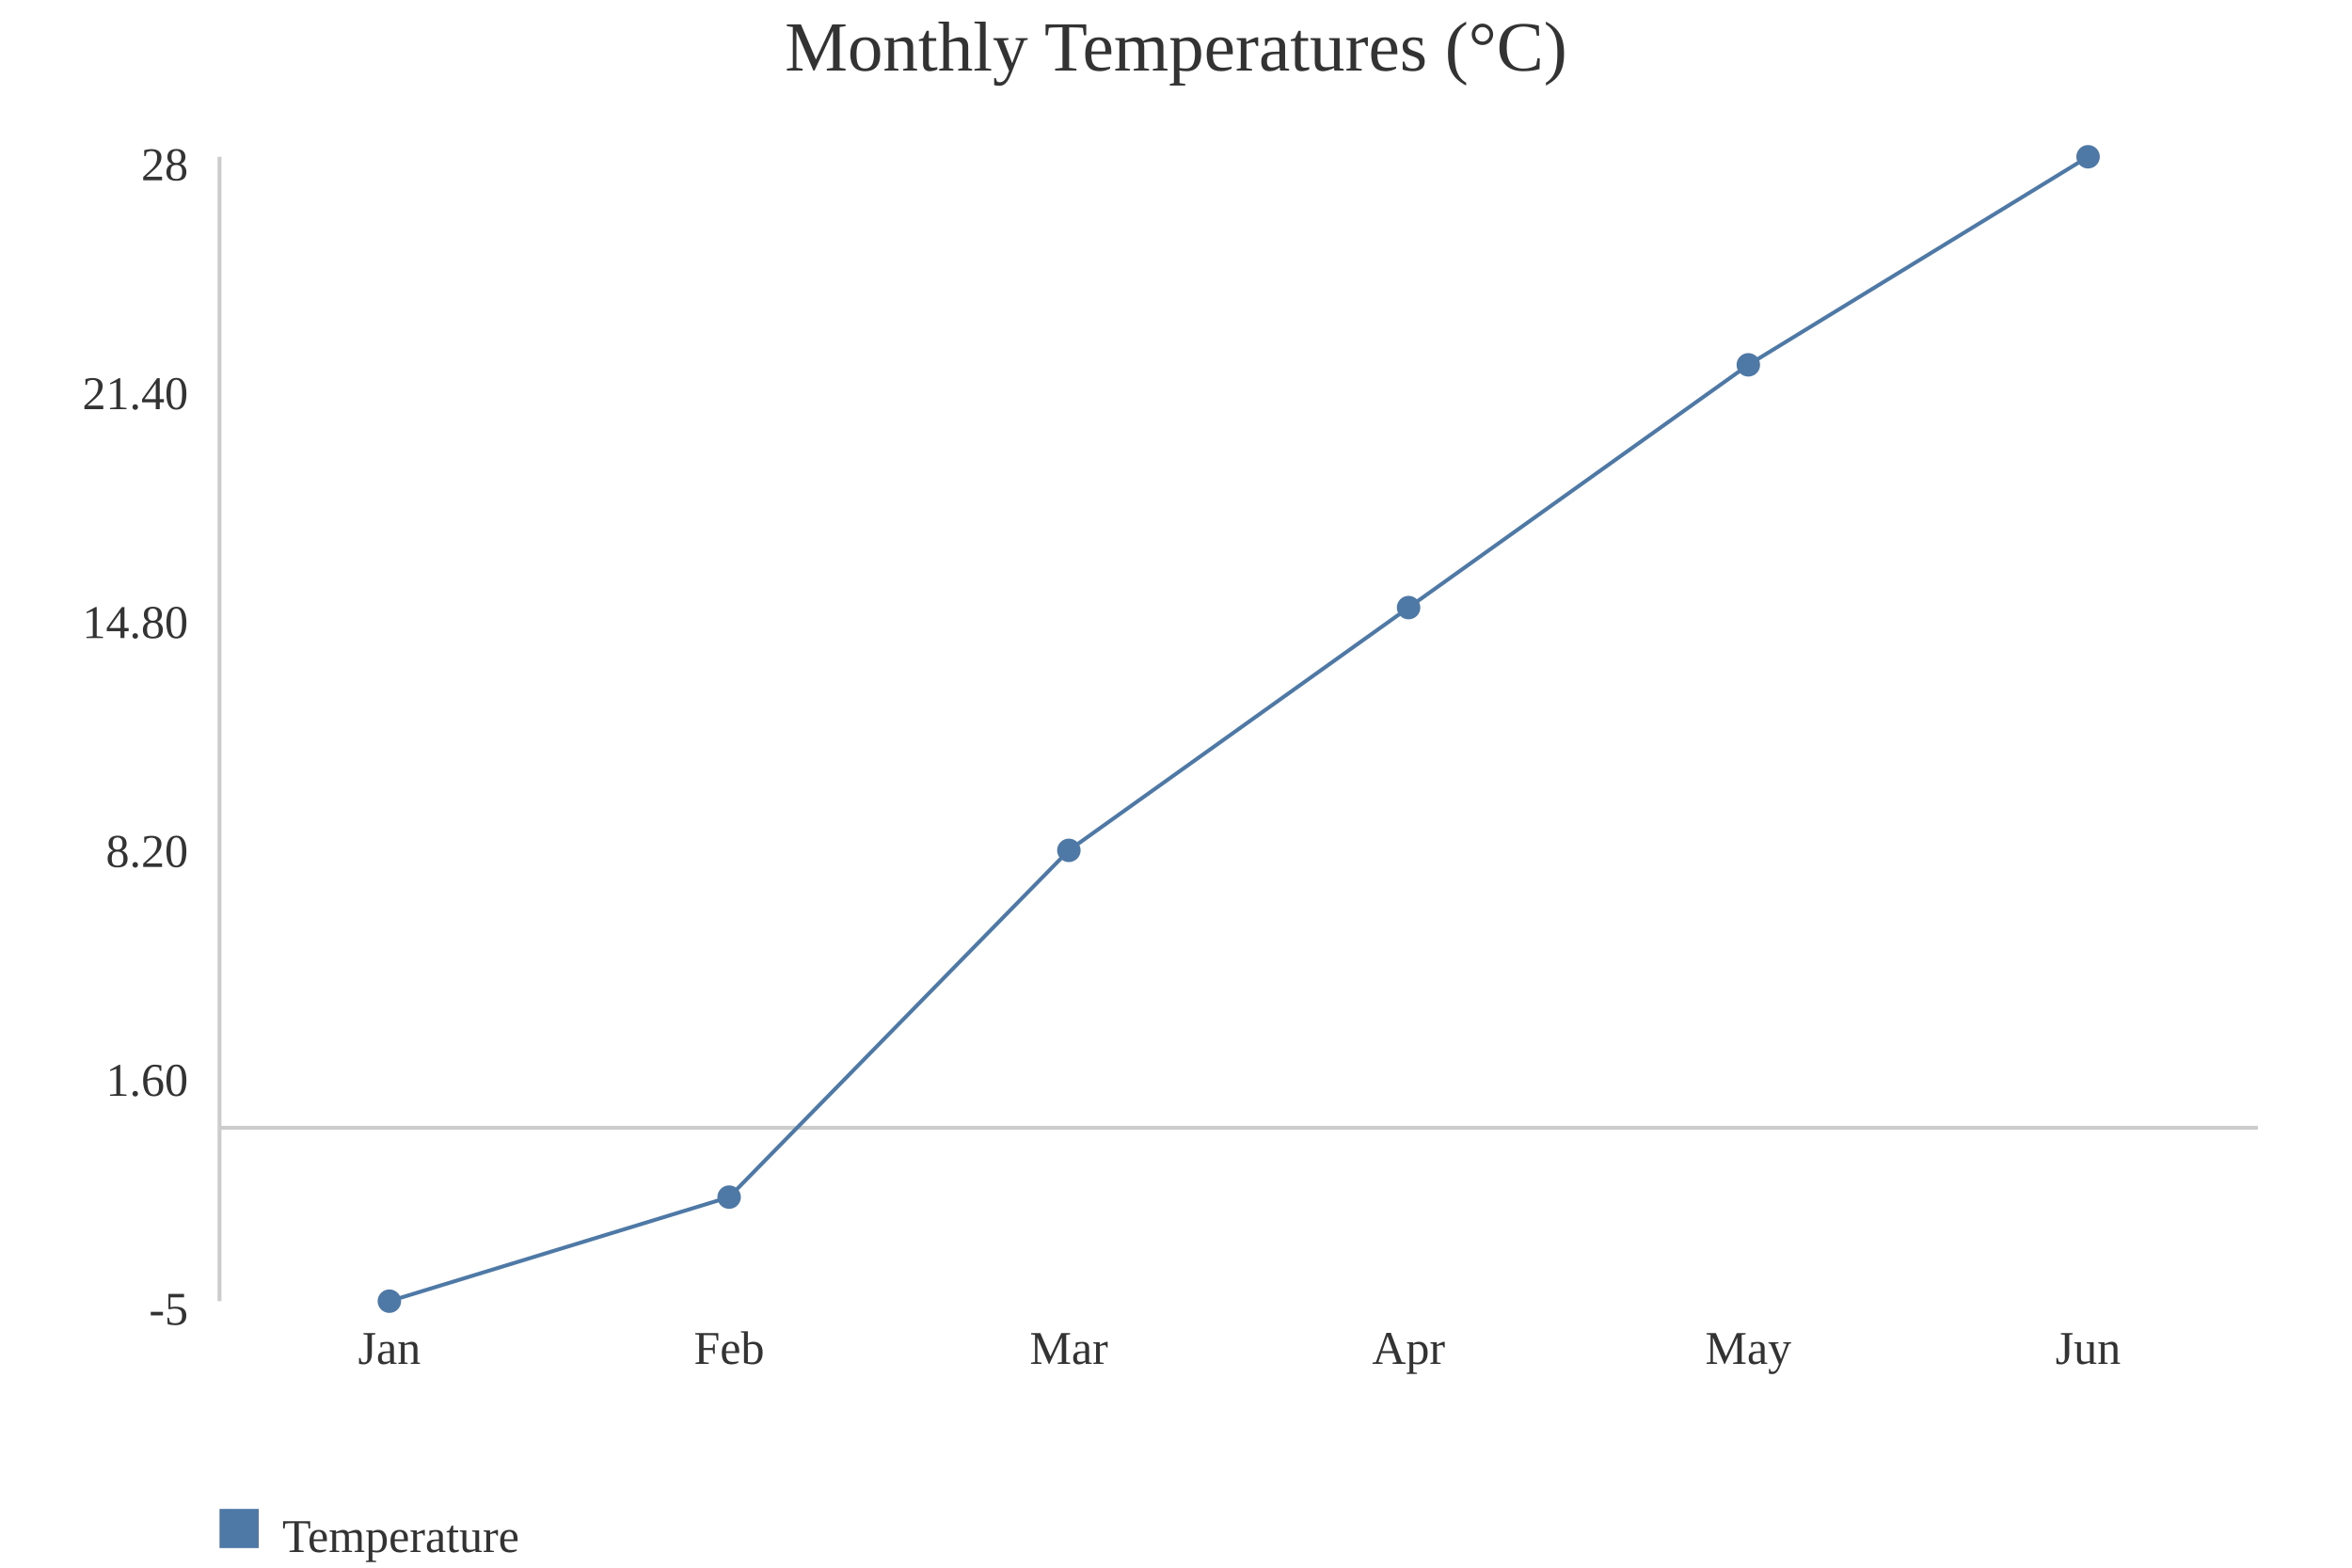
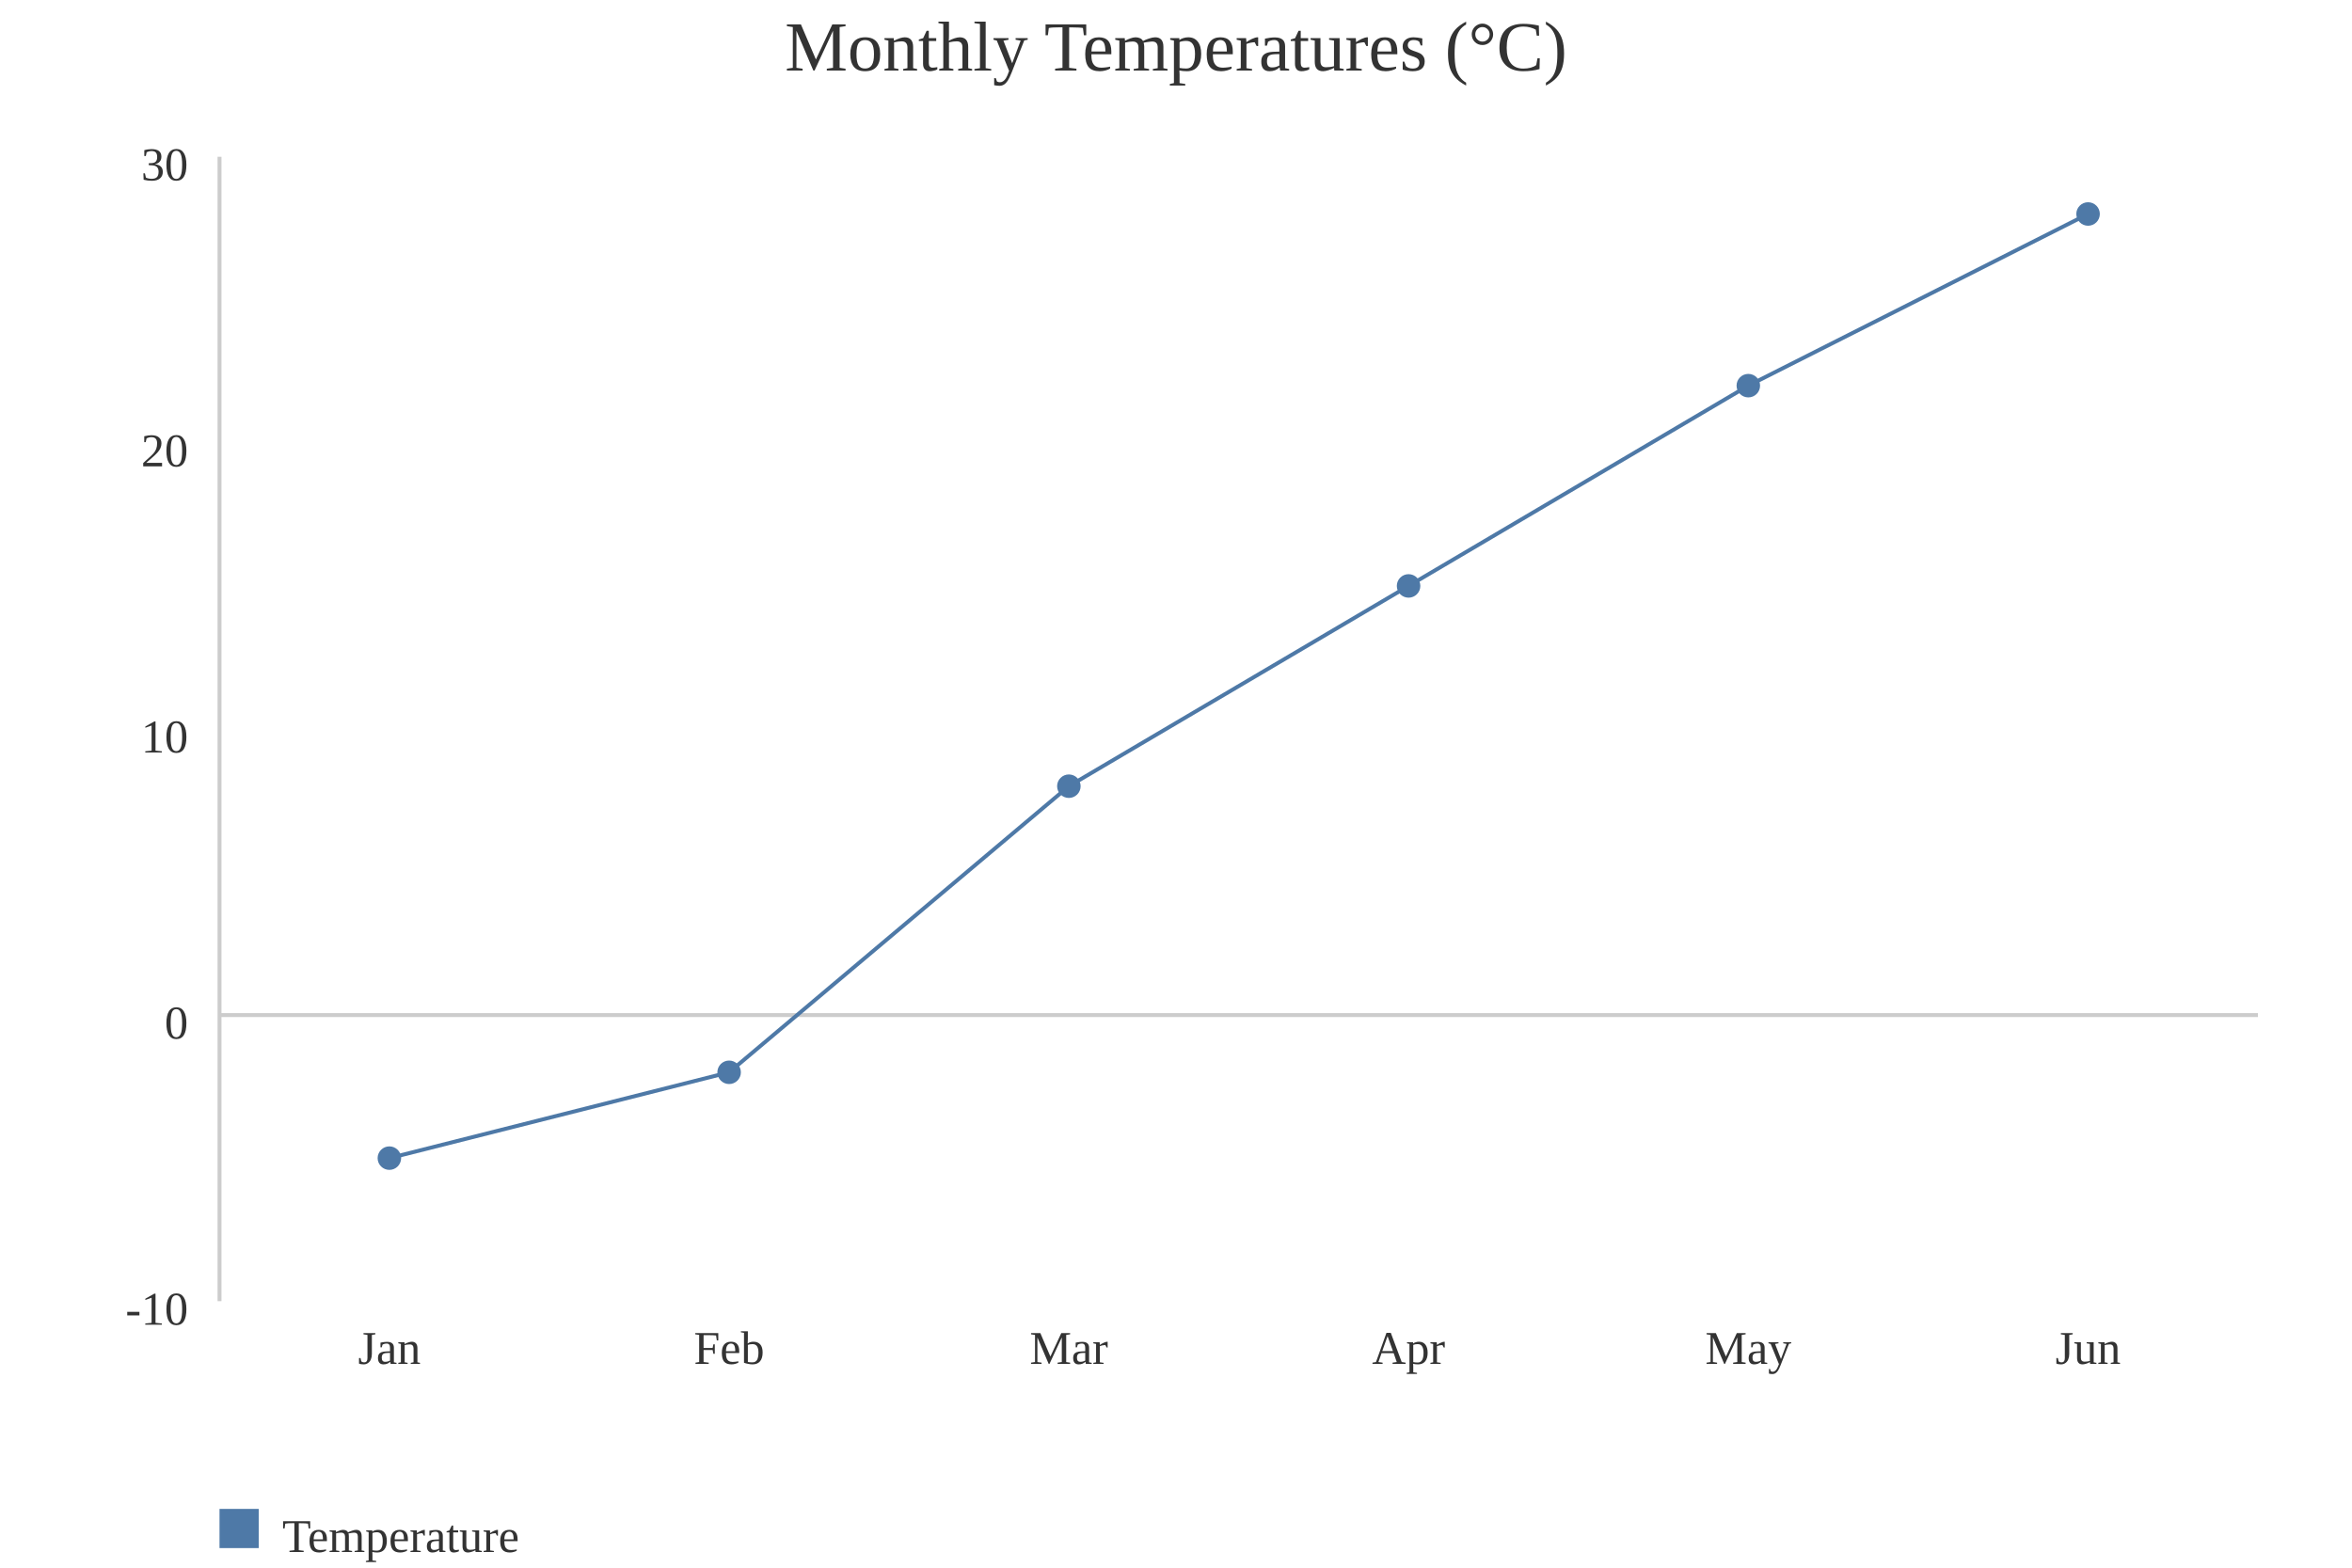
<svg xmlns="http://www.w3.org/2000/svg" height="400" viewBox="0 0 600 400" width="600">
  <line stroke="#CCCCCC" x1="56" x2="56" y1="40" y2="332" />
-   <line stroke="#CCCCCC" x1="56" x2="576" y1="287.76" y2="287.76" />
+   <line stroke="#CCCCCC" x1="56" x2="576" y1="259.00" y2="259.00" />
  <text fill="#333333" font-size="12" text-anchor="middle" x="99.33" y="348">Jan</text>
  <text fill="#333333" font-size="12" text-anchor="middle" x="186.00" y="348">Feb</text>
  <text fill="#333333" font-size="12" text-anchor="middle" x="272.67" y="348">Mar</text>
  <text fill="#333333" font-size="12" text-anchor="middle" x="359.33" y="348">Apr</text>
  <text fill="#333333" font-size="12" text-anchor="middle" x="446.00" y="348">May</text>
  <text fill="#333333" font-size="12" text-anchor="middle" x="532.67" y="348">Jun</text>
-   <text fill="#333333" font-size="12" text-anchor="end" x="48" y="338.00">-5</text>
-   <text fill="#333333" font-size="12" text-anchor="end" x="48" y="279.60">1.60</text>
-   <text fill="#333333" font-size="12" text-anchor="end" x="48" y="221.20">8.20</text>
-   <text fill="#333333" font-size="12" text-anchor="end" x="48" y="162.80">14.80</text>
-   <text fill="#333333" font-size="12" text-anchor="end" x="48" y="104.40">21.40</text>
-   <text fill="#333333" font-size="12" text-anchor="end" x="48" y="46.00">28</text>
-   <polyline fill="none" points="99.33,332.00 186.00,305.45 272.67,216.97 359.33,155.03 446.00,93.09 532.67,40.00" stroke="#4E79A7" />
-   <circle cx="99.33" cy="332.00" fill="#4E79A7" r="3" />
-   <circle cx="186.00" cy="305.45" fill="#4E79A7" r="3" />
-   <circle cx="272.67" cy="216.97" fill="#4E79A7" r="3" />
-   <circle cx="359.33" cy="155.03" fill="#4E79A7" r="3" />
-   <circle cx="446.00" cy="93.09" fill="#4E79A7" r="3" />
-   <circle cx="532.67" cy="40.00" fill="#4E79A7" r="3" />
+   <text fill="#333333" font-size="12" text-anchor="end" x="48" y="338.00">-10</text>
+   <text fill="#333333" font-size="12" text-anchor="end" x="48" y="265.00">0</text>
+   <text fill="#333333" font-size="12" text-anchor="end" x="48" y="192.00">10</text>
+   <text fill="#333333" font-size="12" text-anchor="end" x="48" y="119.00">20</text>
+   <text fill="#333333" font-size="12" text-anchor="end" x="48" y="46.00">30</text>
+   <polyline fill="none" points="99.33,295.50 186.00,273.60 272.67,200.60 359.33,149.50 446.00,98.40 532.67,54.60" stroke="#4E79A7" />
+   <circle cx="99.33" cy="295.50" fill="#4E79A7" r="3" />
+   <circle cx="186.00" cy="273.60" fill="#4E79A7" r="3" />
+   <circle cx="272.67" cy="200.60" fill="#4E79A7" r="3" />
+   <circle cx="359.33" cy="149.50" fill="#4E79A7" r="3" />
+   <circle cx="446.00" cy="98.40" fill="#4E79A7" r="3" />
+   <circle cx="532.67" cy="54.60" fill="#4E79A7" r="3" />
  <text fill="#333333" font-size="18" text-anchor="middle" x="300.00" y="18">Monthly Temperatures (°C)</text>
  <rect fill="#4E79A7" height="10" width="10" x="56" y="385.00" />
  <text fill="#333333" font-size="12" text-anchor="start" x="72" y="396.00">Temperature</text>
</svg>
